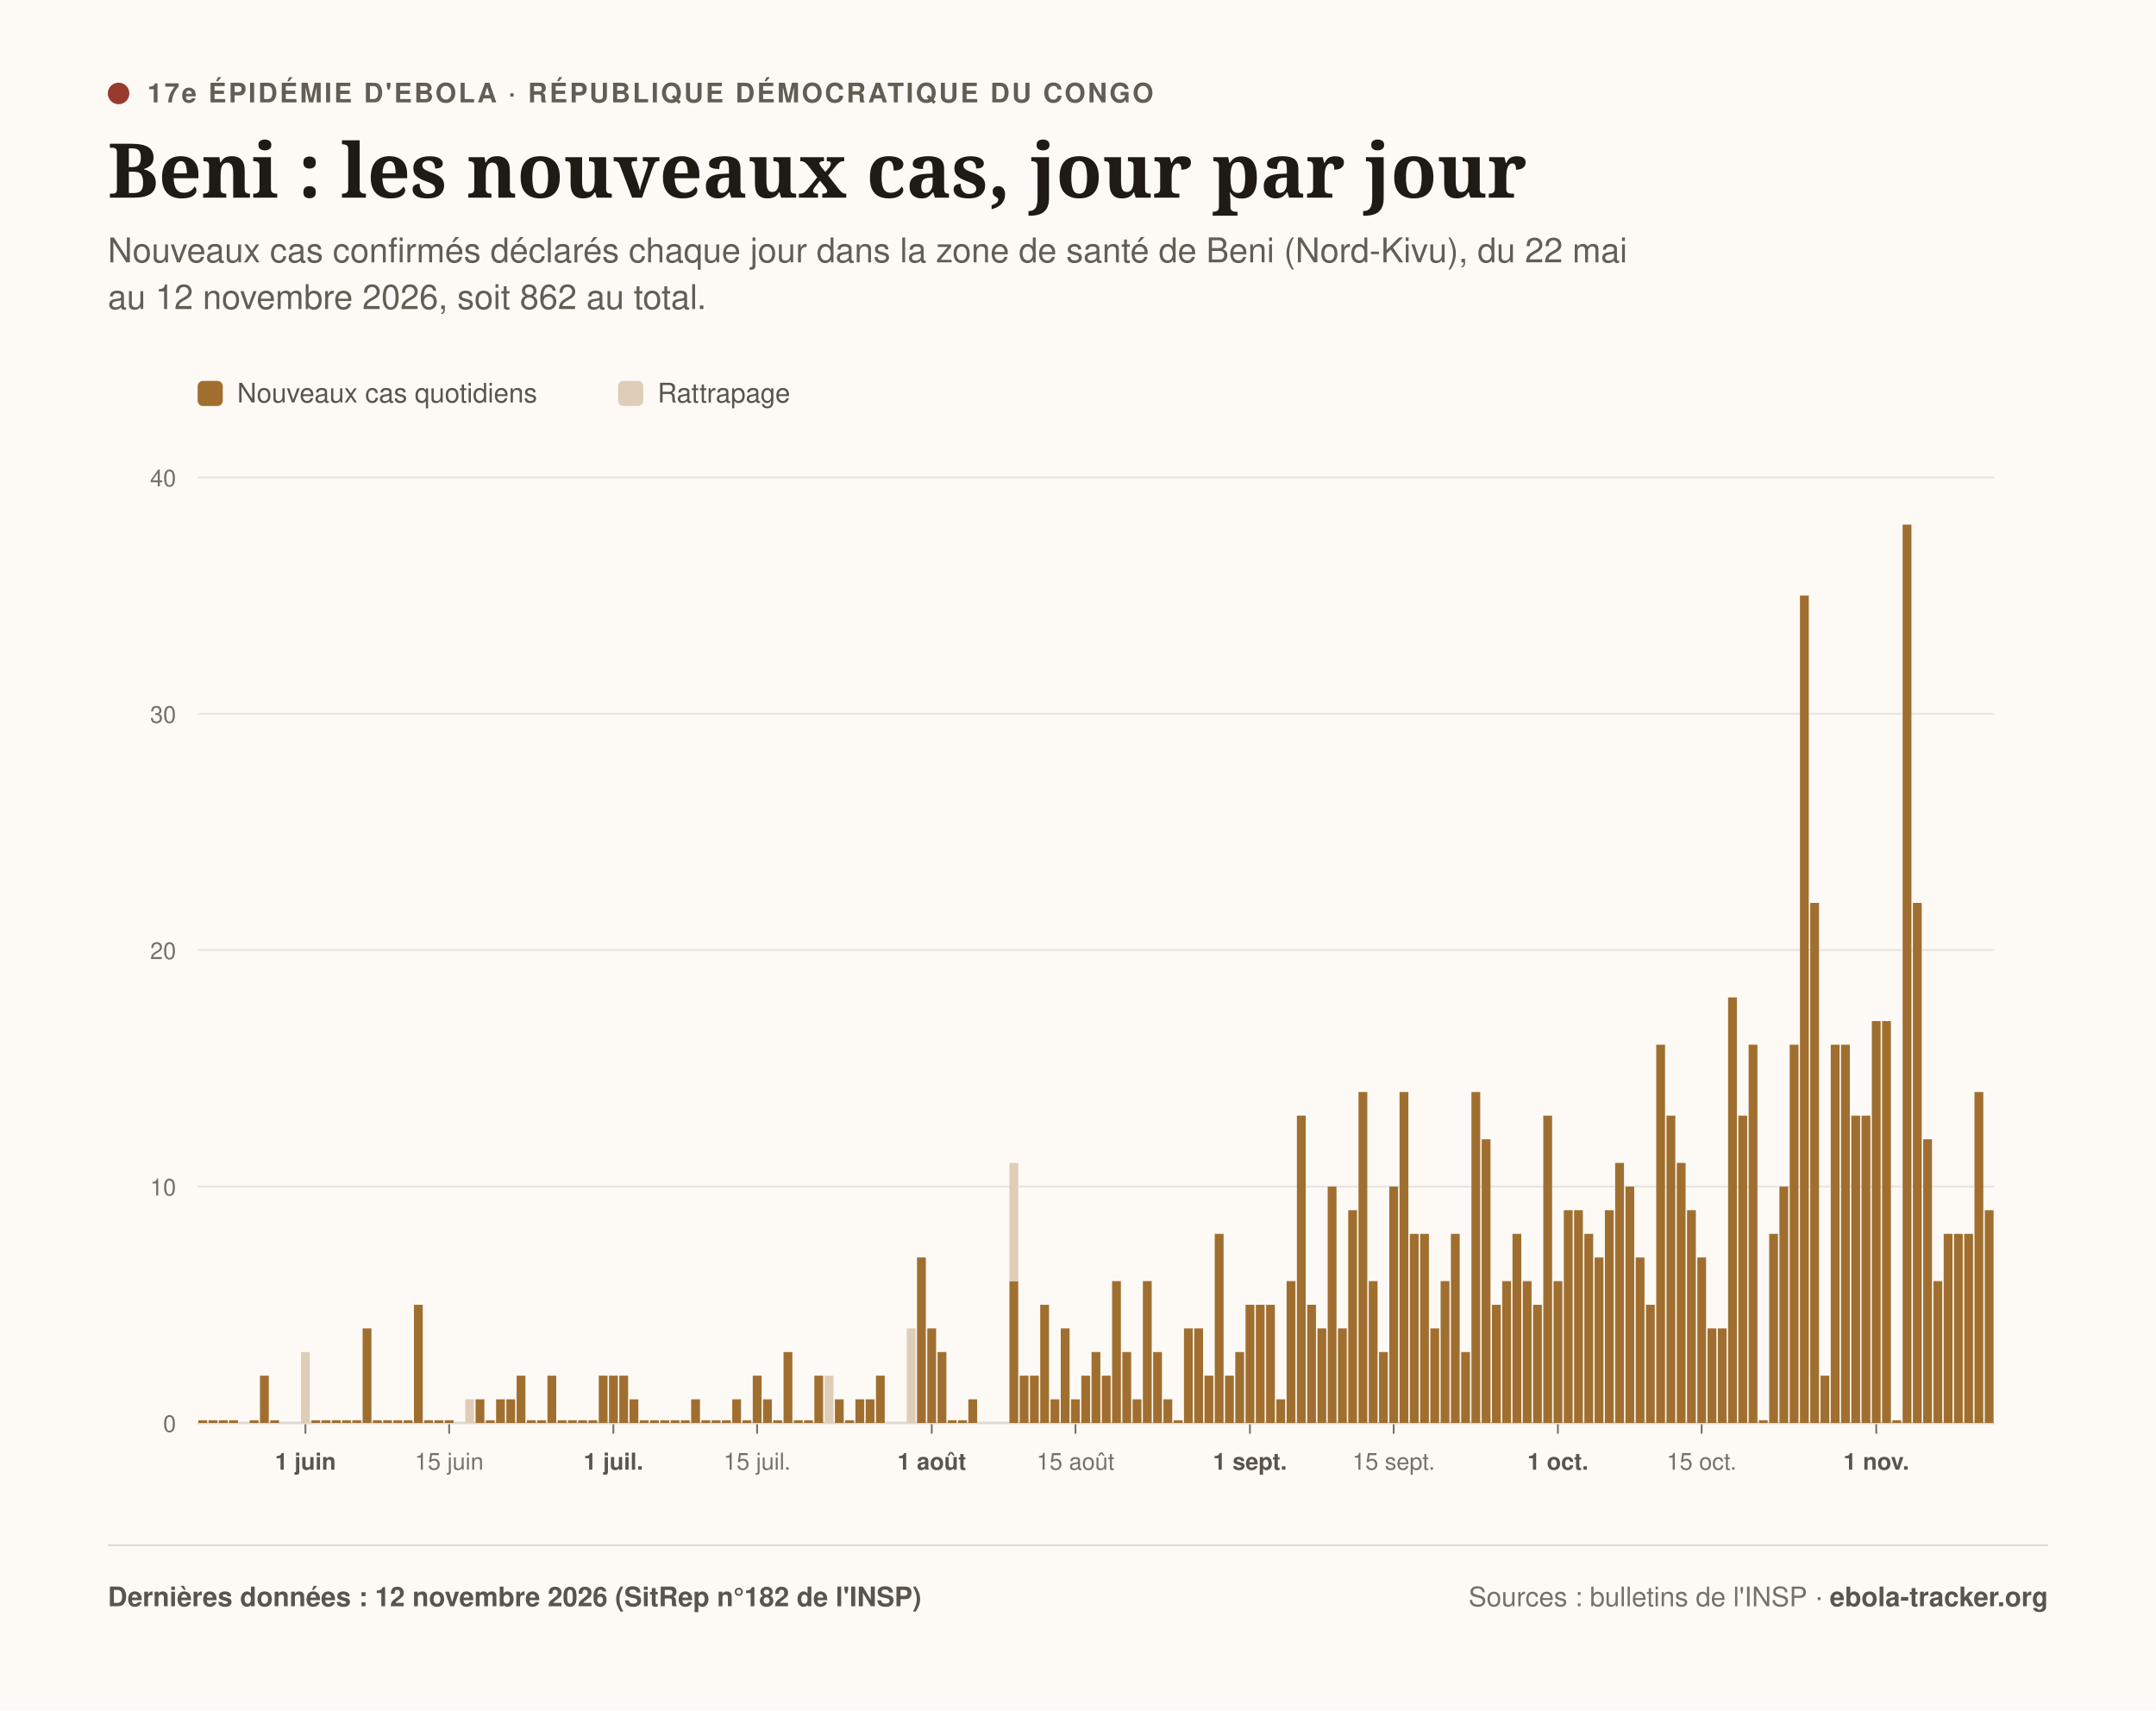
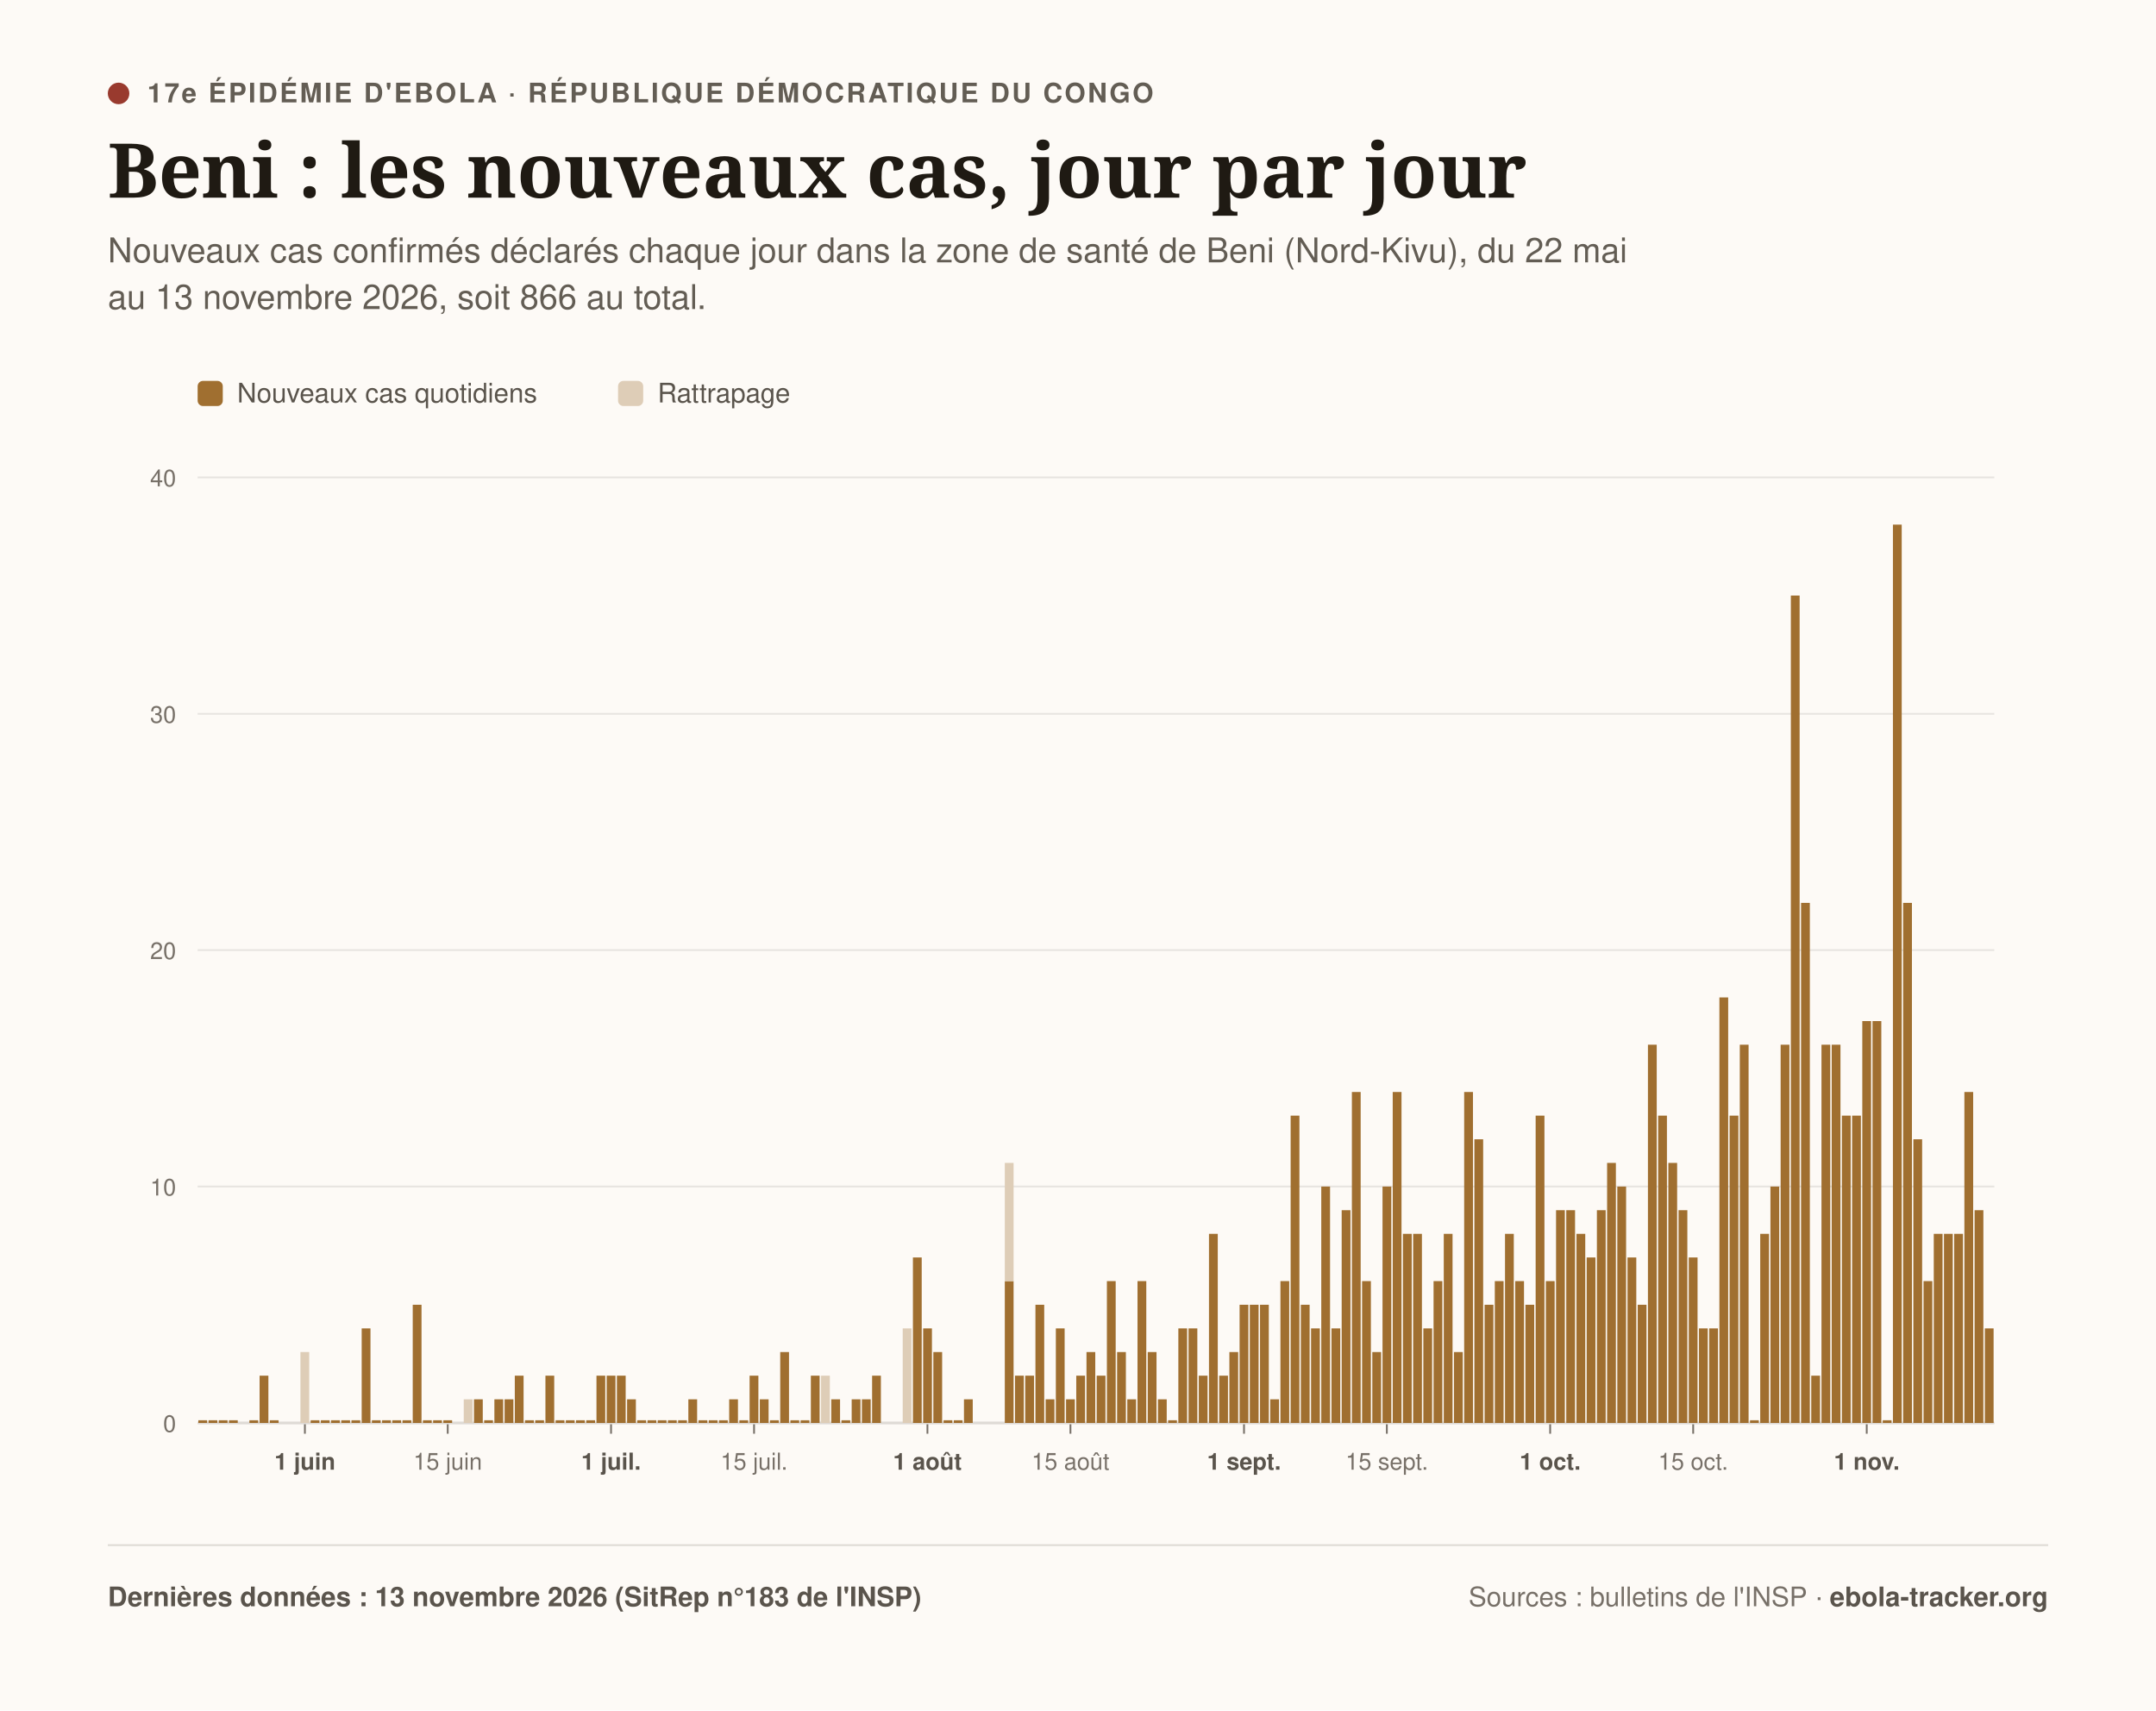
- <svg xmlns="http://www.w3.org/2000/svg" viewBox="0 0 1200 952" role="img" aria-label="Beni : les nouveaux cas, jour par jour. Nouveaux cas confirmés déclarés chaque jour dans la zone de santé de Beni (Nord-Kivu), du 22 mai au 12 novembre 2026, soit 862 au total.">
+ <svg xmlns="http://www.w3.org/2000/svg" viewBox="0 0 1200 952" role="img" aria-label="Beni : les nouveaux cas, jour par jour. Nouveaux cas confirmés déclarés chaque jour dans la zone de santé de Beni (Nord-Kivu), du 22 mai au 13 novembre 2026, soit 866 au total.">
  <rect width="1200" height="952" fill="#FDFAF6" />
  <circle cx="66" cy="52" r="6" fill="#993A2E" />
  <text x="82.0" y="57.0" font-family="'Public Sans',Helvetica,Arial,sans-serif" font-size="15" font-weight="700" fill="#635D54" text-anchor="start" letter-spacing=".08em">17e ÉPIDÉMIE D'EBOLA · RÉPUBLIQUE DÉMOCRATIQUE DU CONGO</text>
  <text x="60.0" y="110.0" font-family="'Source Serif 4',Georgia,serif" font-size="42" font-weight="600" fill="#1F1A13" text-anchor="start">Beni : les nouveaux cas, jour par jour</text>
  <text x="60.0" y="146.0" font-family="'Public Sans',Helvetica,Arial,sans-serif" font-size="19" font-weight="400" fill="#635D54" text-anchor="start">Nouveaux cas confirmés déclarés chaque jour dans la zone de santé de Beni (Nord-Kivu), du 22 mai</text>
-   <text x="60.0" y="172.0" font-family="'Public Sans',Helvetica,Arial,sans-serif" font-size="19" font-weight="400" fill="#635D54" text-anchor="start">au 12 novembre 2026, soit 862 au total.</text>
+   <text x="60.0" y="172.0" font-family="'Public Sans',Helvetica,Arial,sans-serif" font-size="19" font-weight="400" fill="#635D54" text-anchor="start">au 13 novembre 2026, soit 866 au total.</text>
  <rect x="110" y="212" width="14" height="14" rx="3" fill="#A06F30" />
  <text x="132.0" y="224.0" font-family="'Public Sans',Helvetica,Arial,sans-serif" font-size="15" font-weight="400" fill="#5A544C" text-anchor="start">Nouveaux cas quotidiens</text>
  <rect x="344" y="212" width="14" height="14" rx="3" fill="#decdb7" />
  <text x="366.0" y="224.0" font-family="'Public Sans',Helvetica,Arial,sans-serif" font-size="15" font-weight="400" fill="#5A544C" text-anchor="start">Rattrapage</text>
  <line x1="110" x2="1110" y1="792.0" y2="792.0" stroke="#E7E4E0" />
  <text x="98.0" y="797.0" font-family="'Public Sans',Helvetica,Arial,sans-serif" font-size="13" font-weight="400" fill="#777068" text-anchor="end">0</text>
  <line x1="110" x2="1110" y1="660.4" y2="660.4" stroke="#E7E4E0" />
  <text x="98.0" y="665.4" font-family="'Public Sans',Helvetica,Arial,sans-serif" font-size="13" font-weight="400" fill="#777068" text-anchor="end">10</text>
  <line x1="110" x2="1110" y1="528.8" y2="528.8" stroke="#E7E4E0" />
  <text x="98.0" y="533.8" font-family="'Public Sans',Helvetica,Arial,sans-serif" font-size="13" font-weight="400" fill="#777068" text-anchor="end">20</text>
  <line x1="110" x2="1110" y1="397.3" y2="397.3" stroke="#E7E4E0" />
  <text x="98.0" y="402.3" font-family="'Public Sans',Helvetica,Arial,sans-serif" font-size="13" font-weight="400" fill="#777068" text-anchor="end">30</text>
  <line x1="110" x2="1110" y1="265.7" y2="265.7" stroke="#E7E4E0" />
  <text x="98.0" y="270.7" font-family="'Public Sans',Helvetica,Arial,sans-serif" font-size="13" font-weight="400" fill="#777068" text-anchor="end">40</text>
-   <line x1="170.0" x2="170.0" y1="792" y2="798" stroke="#777068" />
-   <text x="170.0" y="818.0" font-family="'Public Sans',Helvetica,Arial,sans-serif" font-size="13" font-weight="600" fill="#5A544C" text-anchor="middle">1 juin</text>
-   <line x1="250.0" x2="250.0" y1="792" y2="798" stroke="#777068" />
-   <text x="250.0" y="818.0" font-family="'Public Sans',Helvetica,Arial,sans-serif" font-size="13" font-weight="400" fill="#777068" text-anchor="middle">15 juin</text>
-   <line x1="341.4" x2="341.4" y1="792" y2="798" stroke="#777068" />
-   <text x="341.4" y="818.0" font-family="'Public Sans',Helvetica,Arial,sans-serif" font-size="13" font-weight="600" fill="#5A544C" text-anchor="middle">1 juil.</text>
-   <line x1="421.4" x2="421.4" y1="792" y2="798" stroke="#777068" />
-   <text x="421.4" y="818.0" font-family="'Public Sans',Helvetica,Arial,sans-serif" font-size="13" font-weight="400" fill="#777068" text-anchor="middle">15 juil.</text>
-   <line x1="518.6" x2="518.6" y1="792" y2="798" stroke="#777068" />
-   <text x="518.6" y="818.0" font-family="'Public Sans',Helvetica,Arial,sans-serif" font-size="13" font-weight="600" fill="#5A544C" text-anchor="middle">1 août</text>
-   <line x1="598.6" x2="598.6" y1="792" y2="798" stroke="#777068" />
-   <text x="598.6" y="818.0" font-family="'Public Sans',Helvetica,Arial,sans-serif" font-size="13" font-weight="400" fill="#777068" text-anchor="middle">15 août</text>
-   <line x1="695.7" x2="695.7" y1="792" y2="798" stroke="#777068" />
-   <text x="695.7" y="818.0" font-family="'Public Sans',Helvetica,Arial,sans-serif" font-size="13" font-weight="600" fill="#5A544C" text-anchor="middle">1 sept.</text>
-   <line x1="775.7" x2="775.7" y1="792" y2="798" stroke="#777068" />
-   <text x="775.7" y="818.0" font-family="'Public Sans',Helvetica,Arial,sans-serif" font-size="13" font-weight="400" fill="#777068" text-anchor="middle">15 sept.</text>
-   <line x1="867.1" x2="867.1" y1="792" y2="798" stroke="#777068" />
-   <text x="867.1" y="818.0" font-family="'Public Sans',Helvetica,Arial,sans-serif" font-size="13" font-weight="600" fill="#5A544C" text-anchor="middle">1 oct.</text>
-   <line x1="947.1" x2="947.1" y1="792" y2="798" stroke="#777068" />
-   <text x="947.1" y="818.0" font-family="'Public Sans',Helvetica,Arial,sans-serif" font-size="13" font-weight="400" fill="#777068" text-anchor="middle">15 oct.</text>
-   <line x1="1044.3" x2="1044.3" y1="792" y2="798" stroke="#777068" />
-   <text x="1044.3" y="818.0" font-family="'Public Sans',Helvetica,Arial,sans-serif" font-size="13" font-weight="600" fill="#5A544C" text-anchor="middle">1 nov.</text>
+   <line x1="169.7" x2="169.7" y1="792" y2="798" stroke="#777068" />
+   <text x="169.7" y="818.0" font-family="'Public Sans',Helvetica,Arial,sans-serif" font-size="13" font-weight="600" fill="#5A544C" text-anchor="middle">1 juin</text>
+   <line x1="249.2" x2="249.2" y1="792" y2="798" stroke="#777068" />
+   <text x="249.2" y="818.0" font-family="'Public Sans',Helvetica,Arial,sans-serif" font-size="13" font-weight="400" fill="#777068" text-anchor="middle">15 juin</text>
+   <line x1="340.1" x2="340.1" y1="792" y2="798" stroke="#777068" />
+   <text x="340.1" y="818.0" font-family="'Public Sans',Helvetica,Arial,sans-serif" font-size="13" font-weight="600" fill="#5A544C" text-anchor="middle">1 juil.</text>
+   <line x1="419.7" x2="419.7" y1="792" y2="798" stroke="#777068" />
+   <text x="419.7" y="818.0" font-family="'Public Sans',Helvetica,Arial,sans-serif" font-size="13" font-weight="400" fill="#777068" text-anchor="middle">15 juil.</text>
+   <line x1="516.2" x2="516.2" y1="792" y2="798" stroke="#777068" />
+   <text x="516.2" y="818.0" font-family="'Public Sans',Helvetica,Arial,sans-serif" font-size="13" font-weight="600" fill="#5A544C" text-anchor="middle">1 août</text>
+   <line x1="595.8" x2="595.8" y1="792" y2="798" stroke="#777068" />
+   <text x="595.8" y="818.0" font-family="'Public Sans',Helvetica,Arial,sans-serif" font-size="13" font-weight="400" fill="#777068" text-anchor="middle">15 août</text>
+   <line x1="692.4" x2="692.4" y1="792" y2="798" stroke="#777068" />
+   <text x="692.4" y="818.0" font-family="'Public Sans',Helvetica,Arial,sans-serif" font-size="13" font-weight="600" fill="#5A544C" text-anchor="middle">1 sept.</text>
+   <line x1="771.9" x2="771.9" y1="792" y2="798" stroke="#777068" />
+   <text x="771.9" y="818.0" font-family="'Public Sans',Helvetica,Arial,sans-serif" font-size="13" font-weight="400" fill="#777068" text-anchor="middle">15 sept.</text>
+   <line x1="862.8" x2="862.8" y1="792" y2="798" stroke="#777068" />
+   <text x="862.8" y="818.0" font-family="'Public Sans',Helvetica,Arial,sans-serif" font-size="13" font-weight="600" fill="#5A544C" text-anchor="middle">1 oct.</text>
+   <line x1="942.4" x2="942.4" y1="792" y2="798" stroke="#777068" />
+   <text x="942.4" y="818.0" font-family="'Public Sans',Helvetica,Arial,sans-serif" font-size="13" font-weight="400" fill="#777068" text-anchor="middle">15 oct.</text>
+   <line x1="1039.0" x2="1039.0" y1="792" y2="798" stroke="#777068" />
+   <text x="1039.0" y="818.0" font-family="'Public Sans',Helvetica,Arial,sans-serif" font-size="13" font-weight="600" fill="#5A544C" text-anchor="middle">1 nov.</text>
  <line x1="110" x2="1110" y1="792" y2="792" stroke="#DEDAD5" stroke-width="1.5" />
-   <rect x="110.40" y="790.50" width="4.91" height="1.50" fill="#A06F30" />
-   <rect x="116.11" y="790.50" width="4.91" height="1.50" fill="#A06F30" />
-   <rect x="121.83" y="790.50" width="4.91" height="1.50" fill="#A06F30" />
-   <rect x="127.54" y="790.50" width="4.91" height="1.50" fill="#A06F30" />
-   <rect x="138.97" y="790.50" width="4.91" height="1.50" fill="#A06F30" />
-   <rect x="144.69" y="765.68" width="4.91" height="26.32" fill="#A06F30" />
-   <rect x="150.40" y="790.50" width="4.91" height="1.50" fill="#A06F30" />
-   <rect x="167.54" y="752.53" width="4.91" height="39.47" fill="#decdb7" />
-   <rect x="173.26" y="790.50" width="4.91" height="1.50" fill="#A06F30" />
-   <rect x="178.97" y="790.50" width="4.91" height="1.50" fill="#A06F30" />
-   <rect x="184.69" y="790.50" width="4.91" height="1.50" fill="#A06F30" />
-   <rect x="190.40" y="790.50" width="4.91" height="1.50" fill="#A06F30" />
-   <rect x="196.11" y="790.50" width="4.91" height="1.50" fill="#A06F30" />
-   <rect x="201.83" y="739.37" width="4.91" height="52.63" fill="#A06F30" />
-   <rect x="207.54" y="790.50" width="4.91" height="1.50" fill="#A06F30" />
-   <rect x="213.26" y="790.50" width="4.91" height="1.50" fill="#A06F30" />
-   <rect x="218.97" y="790.50" width="4.91" height="1.50" fill="#A06F30" />
-   <rect x="224.69" y="790.50" width="4.91" height="1.50" fill="#A06F30" />
-   <rect x="230.40" y="726.21" width="4.91" height="65.79" fill="#A06F30" />
-   <rect x="236.11" y="790.50" width="4.91" height="1.50" fill="#A06F30" />
-   <rect x="241.83" y="790.50" width="4.91" height="1.50" fill="#A06F30" />
-   <rect x="247.54" y="790.50" width="4.91" height="1.50" fill="#A06F30" />
-   <rect x="258.97" y="778.84" width="4.91" height="13.16" fill="#decdb7" />
-   <rect x="264.69" y="778.84" width="4.91" height="13.16" fill="#A06F30" />
-   <rect x="270.40" y="790.50" width="4.91" height="1.50" fill="#A06F30" />
-   <rect x="276.11" y="778.84" width="4.91" height="13.16" fill="#A06F30" />
-   <rect x="281.83" y="778.84" width="4.91" height="13.16" fill="#A06F30" />
-   <rect x="287.54" y="765.68" width="4.91" height="26.32" fill="#A06F30" />
-   <rect x="293.26" y="790.50" width="4.91" height="1.50" fill="#A06F30" />
-   <rect x="298.97" y="790.50" width="4.91" height="1.50" fill="#A06F30" />
-   <rect x="304.69" y="765.68" width="4.91" height="26.32" fill="#A06F30" />
-   <rect x="310.40" y="790.50" width="4.91" height="1.50" fill="#A06F30" />
-   <rect x="316.11" y="790.50" width="4.91" height="1.50" fill="#A06F30" />
-   <rect x="321.83" y="790.50" width="4.91" height="1.50" fill="#A06F30" />
-   <rect x="327.54" y="790.50" width="4.91" height="1.50" fill="#A06F30" />
-   <rect x="333.26" y="765.68" width="4.91" height="26.32" fill="#A06F30" />
-   <rect x="338.97" y="765.68" width="4.91" height="26.32" fill="#A06F30" />
-   <rect x="344.69" y="765.68" width="4.91" height="26.32" fill="#A06F30" />
-   <rect x="350.40" y="778.84" width="4.91" height="13.16" fill="#A06F30" />
-   <rect x="356.11" y="790.50" width="4.91" height="1.50" fill="#A06F30" />
-   <rect x="361.83" y="790.50" width="4.91" height="1.50" fill="#A06F30" />
-   <rect x="367.54" y="790.50" width="4.91" height="1.50" fill="#A06F30" />
-   <rect x="373.26" y="790.50" width="4.91" height="1.50" fill="#A06F30" />
-   <rect x="378.97" y="790.50" width="4.91" height="1.50" fill="#A06F30" />
-   <rect x="384.69" y="778.84" width="4.91" height="13.16" fill="#A06F30" />
-   <rect x="390.40" y="790.50" width="4.91" height="1.50" fill="#A06F30" />
-   <rect x="396.11" y="790.50" width="4.91" height="1.50" fill="#A06F30" />
-   <rect x="401.83" y="790.50" width="4.91" height="1.50" fill="#A06F30" />
-   <rect x="407.54" y="778.84" width="4.91" height="13.16" fill="#A06F30" />
-   <rect x="413.26" y="790.50" width="4.91" height="1.50" fill="#A06F30" />
-   <rect x="418.97" y="765.68" width="4.91" height="26.32" fill="#A06F30" />
-   <rect x="424.69" y="778.84" width="4.91" height="13.16" fill="#A06F30" />
-   <rect x="430.40" y="790.50" width="4.91" height="1.50" fill="#A06F30" />
-   <rect x="436.11" y="752.53" width="4.91" height="39.47" fill="#A06F30" />
-   <rect x="441.83" y="790.50" width="4.91" height="1.50" fill="#A06F30" />
-   <rect x="447.54" y="790.50" width="4.91" height="1.50" fill="#A06F30" />
-   <rect x="453.26" y="765.68" width="4.91" height="26.32" fill="#A06F30" />
-   <rect x="458.97" y="765.68" width="4.91" height="26.32" fill="#decdb7" />
-   <rect x="464.69" y="778.84" width="4.91" height="13.16" fill="#A06F30" />
-   <rect x="470.40" y="790.50" width="4.91" height="1.50" fill="#A06F30" />
-   <rect x="476.11" y="778.84" width="4.91" height="13.16" fill="#A06F30" />
-   <rect x="481.83" y="778.84" width="4.91" height="13.16" fill="#A06F30" />
-   <rect x="487.54" y="765.68" width="4.91" height="26.32" fill="#A06F30" />
-   <rect x="504.69" y="739.37" width="4.91" height="52.63" fill="#decdb7" />
-   <rect x="510.40" y="699.89" width="4.91" height="92.11" fill="#A06F30" />
-   <rect x="516.11" y="739.37" width="4.91" height="52.63" fill="#A06F30" />
-   <rect x="521.83" y="752.53" width="4.91" height="39.47" fill="#A06F30" />
-   <rect x="527.54" y="790.50" width="4.91" height="1.50" fill="#A06F30" />
-   <rect x="533.26" y="790.50" width="4.91" height="1.50" fill="#A06F30" />
-   <rect x="538.97" y="778.84" width="4.91" height="13.16" fill="#A06F30" />
-   <rect x="561.83" y="713.05" width="4.91" height="78.95" fill="#A06F30" />
-   <rect x="561.83" y="647.26" width="4.91" height="65.79" fill="#decdb7" />
-   <rect x="567.54" y="765.68" width="4.91" height="26.32" fill="#A06F30" />
-   <rect x="573.26" y="765.68" width="4.91" height="26.32" fill="#A06F30" />
-   <rect x="578.97" y="726.21" width="4.91" height="65.79" fill="#A06F30" />
-   <rect x="584.69" y="778.84" width="4.91" height="13.16" fill="#A06F30" />
-   <rect x="590.40" y="739.37" width="4.91" height="52.63" fill="#A06F30" />
-   <rect x="596.11" y="778.84" width="4.91" height="13.16" fill="#A06F30" />
-   <rect x="601.83" y="765.68" width="4.91" height="26.32" fill="#A06F30" />
-   <rect x="607.54" y="752.53" width="4.91" height="39.47" fill="#A06F30" />
-   <rect x="613.26" y="765.68" width="4.91" height="26.32" fill="#A06F30" />
-   <rect x="618.97" y="713.05" width="4.91" height="78.95" fill="#A06F30" />
-   <rect x="624.69" y="752.53" width="4.91" height="39.47" fill="#A06F30" />
-   <rect x="630.40" y="778.84" width="4.91" height="13.16" fill="#A06F30" />
-   <rect x="636.11" y="713.05" width="4.91" height="78.95" fill="#A06F30" />
-   <rect x="641.83" y="752.53" width="4.91" height="39.47" fill="#A06F30" />
-   <rect x="647.54" y="778.84" width="4.91" height="13.16" fill="#A06F30" />
-   <rect x="653.26" y="790.50" width="4.91" height="1.50" fill="#A06F30" />
-   <rect x="658.97" y="739.37" width="4.91" height="52.63" fill="#A06F30" />
-   <rect x="664.69" y="739.37" width="4.91" height="52.63" fill="#A06F30" />
-   <rect x="670.40" y="765.68" width="4.91" height="26.32" fill="#A06F30" />
-   <rect x="676.11" y="686.74" width="4.91" height="105.26" fill="#A06F30" />
-   <rect x="681.83" y="765.68" width="4.91" height="26.32" fill="#A06F30" />
-   <rect x="687.54" y="752.53" width="4.91" height="39.47" fill="#A06F30" />
-   <rect x="693.26" y="726.21" width="4.91" height="65.79" fill="#A06F30" />
-   <rect x="698.97" y="726.21" width="4.91" height="65.79" fill="#A06F30" />
-   <rect x="704.69" y="726.21" width="4.91" height="65.79" fill="#A06F30" />
-   <rect x="710.40" y="778.84" width="4.91" height="13.16" fill="#A06F30" />
-   <rect x="716.11" y="713.05" width="4.91" height="78.95" fill="#A06F30" />
-   <rect x="721.83" y="620.95" width="4.91" height="171.05" fill="#A06F30" />
-   <rect x="727.54" y="726.21" width="4.91" height="65.79" fill="#A06F30" />
-   <rect x="733.26" y="739.37" width="4.91" height="52.63" fill="#A06F30" />
-   <rect x="738.97" y="660.42" width="4.91" height="131.58" fill="#A06F30" />
-   <rect x="744.69" y="739.37" width="4.91" height="52.63" fill="#A06F30" />
-   <rect x="750.40" y="673.58" width="4.91" height="118.42" fill="#A06F30" />
-   <rect x="756.11" y="607.79" width="4.91" height="184.21" fill="#A06F30" />
-   <rect x="761.83" y="713.05" width="4.91" height="78.95" fill="#A06F30" />
-   <rect x="767.54" y="752.53" width="4.91" height="39.47" fill="#A06F30" />
-   <rect x="773.26" y="660.42" width="4.91" height="131.58" fill="#A06F30" />
-   <rect x="778.97" y="607.79" width="4.91" height="184.21" fill="#A06F30" />
-   <rect x="784.69" y="686.74" width="4.91" height="105.26" fill="#A06F30" />
-   <rect x="790.40" y="686.74" width="4.91" height="105.26" fill="#A06F30" />
-   <rect x="796.11" y="739.37" width="4.91" height="52.63" fill="#A06F30" />
-   <rect x="801.83" y="713.05" width="4.91" height="78.95" fill="#A06F30" />
-   <rect x="807.54" y="686.74" width="4.91" height="105.26" fill="#A06F30" />
-   <rect x="813.26" y="752.53" width="4.91" height="39.47" fill="#A06F30" />
-   <rect x="818.97" y="607.79" width="4.91" height="184.21" fill="#A06F30" />
-   <rect x="824.69" y="634.11" width="4.91" height="157.89" fill="#A06F30" />
-   <rect x="830.40" y="726.21" width="4.91" height="65.79" fill="#A06F30" />
-   <rect x="836.11" y="713.05" width="4.91" height="78.95" fill="#A06F30" />
-   <rect x="841.83" y="686.74" width="4.91" height="105.26" fill="#A06F30" />
-   <rect x="847.54" y="713.05" width="4.91" height="78.95" fill="#A06F30" />
-   <rect x="853.26" y="726.21" width="4.91" height="65.79" fill="#A06F30" />
-   <rect x="858.97" y="620.95" width="4.91" height="171.05" fill="#A06F30" />
-   <rect x="864.69" y="713.05" width="4.91" height="78.95" fill="#A06F30" />
-   <rect x="870.40" y="673.58" width="4.91" height="118.42" fill="#A06F30" />
-   <rect x="876.11" y="673.58" width="4.91" height="118.42" fill="#A06F30" />
-   <rect x="881.83" y="686.74" width="4.91" height="105.26" fill="#A06F30" />
-   <rect x="887.54" y="699.89" width="4.91" height="92.11" fill="#A06F30" />
-   <rect x="893.26" y="673.58" width="4.91" height="118.42" fill="#A06F30" />
-   <rect x="898.97" y="647.26" width="4.91" height="144.74" fill="#A06F30" />
-   <rect x="904.69" y="660.42" width="4.91" height="131.58" fill="#A06F30" />
-   <rect x="910.40" y="699.89" width="4.91" height="92.11" fill="#A06F30" />
-   <rect x="916.11" y="726.21" width="4.91" height="65.79" fill="#A06F30" />
-   <rect x="921.83" y="581.47" width="4.91" height="210.53" fill="#A06F30" />
-   <rect x="927.54" y="620.95" width="4.91" height="171.05" fill="#A06F30" />
-   <rect x="933.26" y="647.26" width="4.91" height="144.74" fill="#A06F30" />
-   <rect x="938.97" y="673.58" width="4.91" height="118.42" fill="#A06F30" />
-   <rect x="944.69" y="699.89" width="4.91" height="92.11" fill="#A06F30" />
-   <rect x="950.40" y="739.37" width="4.91" height="52.63" fill="#A06F30" />
-   <rect x="956.11" y="739.37" width="4.91" height="52.63" fill="#A06F30" />
-   <rect x="961.83" y="555.16" width="4.91" height="236.84" fill="#A06F30" />
-   <rect x="967.54" y="620.95" width="4.91" height="171.05" fill="#A06F30" />
-   <rect x="973.26" y="581.47" width="4.91" height="210.53" fill="#A06F30" />
-   <rect x="978.97" y="790.50" width="4.91" height="1.50" fill="#A06F30" />
-   <rect x="984.69" y="686.74" width="4.91" height="105.26" fill="#A06F30" />
-   <rect x="990.40" y="660.42" width="4.91" height="131.58" fill="#A06F30" />
-   <rect x="996.11" y="581.47" width="4.91" height="210.53" fill="#A06F30" />
-   <rect x="1001.83" y="331.47" width="4.91" height="460.53" fill="#A06F30" />
-   <rect x="1007.54" y="502.53" width="4.91" height="289.47" fill="#A06F30" />
-   <rect x="1013.26" y="765.68" width="4.91" height="26.32" fill="#A06F30" />
-   <rect x="1018.97" y="581.47" width="4.91" height="210.53" fill="#A06F30" />
-   <rect x="1024.69" y="581.47" width="4.91" height="210.53" fill="#A06F30" />
-   <rect x="1030.40" y="620.95" width="4.91" height="171.05" fill="#A06F30" />
-   <rect x="1036.11" y="620.95" width="4.91" height="171.05" fill="#A06F30" />
-   <rect x="1041.83" y="568.32" width="4.91" height="223.68" fill="#A06F30" />
-   <rect x="1047.54" y="568.32" width="4.91" height="223.68" fill="#A06F30" />
-   <rect x="1053.26" y="790.50" width="4.91" height="1.50" fill="#A06F30" />
-   <rect x="1058.97" y="292.00" width="4.91" height="500.00" fill="#A06F30" />
-   <rect x="1064.69" y="502.53" width="4.91" height="289.47" fill="#A06F30" />
-   <rect x="1070.40" y="634.11" width="4.91" height="157.89" fill="#A06F30" />
-   <rect x="1076.11" y="713.05" width="4.91" height="78.95" fill="#A06F30" />
-   <rect x="1081.83" y="686.74" width="4.91" height="105.26" fill="#A06F30" />
-   <rect x="1087.54" y="686.74" width="4.91" height="105.26" fill="#A06F30" />
-   <rect x="1093.26" y="686.74" width="4.91" height="105.26" fill="#A06F30" />
-   <rect x="1098.97" y="607.79" width="4.91" height="184.21" fill="#A06F30" />
-   <rect x="1104.69" y="673.58" width="4.91" height="118.42" fill="#A06F30" />
+   <rect x="110.40" y="790.50" width="4.89" height="1.50" fill="#A06F30" />
+   <rect x="116.08" y="790.50" width="4.89" height="1.50" fill="#A06F30" />
+   <rect x="121.76" y="790.50" width="4.89" height="1.50" fill="#A06F30" />
+   <rect x="127.44" y="790.50" width="4.89" height="1.50" fill="#A06F30" />
+   <rect x="138.81" y="790.50" width="4.89" height="1.50" fill="#A06F30" />
+   <rect x="144.49" y="765.68" width="4.89" height="26.32" fill="#A06F30" />
+   <rect x="150.17" y="790.50" width="4.89" height="1.50" fill="#A06F30" />
+   <rect x="167.22" y="752.53" width="4.89" height="39.47" fill="#decdb7" />
+   <rect x="172.90" y="790.50" width="4.89" height="1.50" fill="#A06F30" />
+   <rect x="178.58" y="790.50" width="4.89" height="1.50" fill="#A06F30" />
+   <rect x="184.26" y="790.50" width="4.89" height="1.50" fill="#A06F30" />
+   <rect x="189.94" y="790.50" width="4.89" height="1.50" fill="#A06F30" />
+   <rect x="195.62" y="790.50" width="4.89" height="1.50" fill="#A06F30" />
+   <rect x="201.31" y="739.37" width="4.89" height="52.63" fill="#A06F30" />
+   <rect x="206.99" y="790.50" width="4.89" height="1.50" fill="#A06F30" />
+   <rect x="212.67" y="790.50" width="4.89" height="1.50" fill="#A06F30" />
+   <rect x="218.35" y="790.50" width="4.89" height="1.50" fill="#A06F30" />
+   <rect x="224.03" y="790.50" width="4.89" height="1.50" fill="#A06F30" />
+   <rect x="229.72" y="726.21" width="4.89" height="65.79" fill="#A06F30" />
+   <rect x="235.40" y="790.50" width="4.89" height="1.50" fill="#A06F30" />
+   <rect x="241.08" y="790.50" width="4.89" height="1.50" fill="#A06F30" />
+   <rect x="246.76" y="790.50" width="4.89" height="1.50" fill="#A06F30" />
+   <rect x="258.12" y="778.84" width="4.89" height="13.16" fill="#decdb7" />
+   <rect x="263.81" y="778.84" width="4.89" height="13.16" fill="#A06F30" />
+   <rect x="269.49" y="790.50" width="4.89" height="1.50" fill="#A06F30" />
+   <rect x="275.17" y="778.84" width="4.89" height="13.16" fill="#A06F30" />
+   <rect x="280.85" y="778.84" width="4.89" height="13.16" fill="#A06F30" />
+   <rect x="286.53" y="765.68" width="4.89" height="26.32" fill="#A06F30" />
+   <rect x="292.22" y="790.50" width="4.89" height="1.50" fill="#A06F30" />
+   <rect x="297.90" y="790.50" width="4.89" height="1.50" fill="#A06F30" />
+   <rect x="303.58" y="765.68" width="4.89" height="26.32" fill="#A06F30" />
+   <rect x="309.26" y="790.50" width="4.89" height="1.50" fill="#A06F30" />
+   <rect x="314.94" y="790.50" width="4.89" height="1.50" fill="#A06F30" />
+   <rect x="320.62" y="790.50" width="4.89" height="1.50" fill="#A06F30" />
+   <rect x="326.31" y="790.50" width="4.89" height="1.50" fill="#A06F30" />
+   <rect x="331.99" y="765.68" width="4.89" height="26.32" fill="#A06F30" />
+   <rect x="337.67" y="765.68" width="4.89" height="26.32" fill="#A06F30" />
+   <rect x="343.35" y="765.68" width="4.89" height="26.32" fill="#A06F30" />
+   <rect x="349.03" y="778.84" width="4.89" height="13.16" fill="#A06F30" />
+   <rect x="354.72" y="790.50" width="4.89" height="1.50" fill="#A06F30" />
+   <rect x="360.40" y="790.50" width="4.89" height="1.50" fill="#A06F30" />
+   <rect x="366.08" y="790.50" width="4.89" height="1.50" fill="#A06F30" />
+   <rect x="371.76" y="790.50" width="4.89" height="1.50" fill="#A06F30" />
+   <rect x="377.44" y="790.50" width="4.89" height="1.50" fill="#A06F30" />
+   <rect x="383.12" y="778.84" width="4.89" height="13.16" fill="#A06F30" />
+   <rect x="388.81" y="790.50" width="4.89" height="1.50" fill="#A06F30" />
+   <rect x="394.49" y="790.50" width="4.89" height="1.50" fill="#A06F30" />
+   <rect x="400.17" y="790.50" width="4.89" height="1.50" fill="#A06F30" />
+   <rect x="405.85" y="778.84" width="4.89" height="13.16" fill="#A06F30" />
+   <rect x="411.53" y="790.50" width="4.89" height="1.50" fill="#A06F30" />
+   <rect x="417.22" y="765.68" width="4.89" height="26.32" fill="#A06F30" />
+   <rect x="422.90" y="778.84" width="4.89" height="13.16" fill="#A06F30" />
+   <rect x="428.58" y="790.50" width="4.89" height="1.50" fill="#A06F30" />
+   <rect x="434.26" y="752.53" width="4.89" height="39.47" fill="#A06F30" />
+   <rect x="439.94" y="790.50" width="4.89" height="1.50" fill="#A06F30" />
+   <rect x="445.62" y="790.50" width="4.89" height="1.50" fill="#A06F30" />
+   <rect x="451.31" y="765.68" width="4.89" height="26.32" fill="#A06F30" />
+   <rect x="456.99" y="765.68" width="4.89" height="26.32" fill="#decdb7" />
+   <rect x="462.67" y="778.84" width="4.89" height="13.16" fill="#A06F30" />
+   <rect x="468.35" y="790.50" width="4.89" height="1.50" fill="#A06F30" />
+   <rect x="474.03" y="778.84" width="4.89" height="13.16" fill="#A06F30" />
+   <rect x="479.72" y="778.84" width="4.89" height="13.16" fill="#A06F30" />
+   <rect x="485.40" y="765.68" width="4.89" height="26.32" fill="#A06F30" />
+   <rect x="502.44" y="739.37" width="4.89" height="52.63" fill="#decdb7" />
+   <rect x="508.12" y="699.89" width="4.89" height="92.11" fill="#A06F30" />
+   <rect x="513.81" y="739.37" width="4.89" height="52.63" fill="#A06F30" />
+   <rect x="519.49" y="752.53" width="4.89" height="39.47" fill="#A06F30" />
+   <rect x="525.17" y="790.50" width="4.89" height="1.50" fill="#A06F30" />
+   <rect x="530.85" y="790.50" width="4.89" height="1.50" fill="#A06F30" />
+   <rect x="536.53" y="778.84" width="4.89" height="13.16" fill="#A06F30" />
+   <rect x="559.26" y="713.05" width="4.89" height="78.95" fill="#A06F30" />
+   <rect x="559.26" y="647.26" width="4.89" height="65.79" fill="#decdb7" />
+   <rect x="564.94" y="765.68" width="4.89" height="26.32" fill="#A06F30" />
+   <rect x="570.62" y="765.68" width="4.89" height="26.32" fill="#A06F30" />
+   <rect x="576.31" y="726.21" width="4.89" height="65.79" fill="#A06F30" />
+   <rect x="581.99" y="778.84" width="4.89" height="13.16" fill="#A06F30" />
+   <rect x="587.67" y="739.37" width="4.89" height="52.63" fill="#A06F30" />
+   <rect x="593.35" y="778.84" width="4.89" height="13.16" fill="#A06F30" />
+   <rect x="599.03" y="765.68" width="4.89" height="26.32" fill="#A06F30" />
+   <rect x="604.72" y="752.53" width="4.89" height="39.47" fill="#A06F30" />
+   <rect x="610.40" y="765.68" width="4.89" height="26.32" fill="#A06F30" />
+   <rect x="616.08" y="713.05" width="4.89" height="78.95" fill="#A06F30" />
+   <rect x="621.76" y="752.53" width="4.89" height="39.47" fill="#A06F30" />
+   <rect x="627.44" y="778.84" width="4.89" height="13.16" fill="#A06F30" />
+   <rect x="633.12" y="713.05" width="4.89" height="78.95" fill="#A06F30" />
+   <rect x="638.81" y="752.53" width="4.89" height="39.47" fill="#A06F30" />
+   <rect x="644.49" y="778.84" width="4.89" height="13.16" fill="#A06F30" />
+   <rect x="650.17" y="790.50" width="4.89" height="1.50" fill="#A06F30" />
+   <rect x="655.85" y="739.37" width="4.89" height="52.63" fill="#A06F30" />
+   <rect x="661.53" y="739.37" width="4.89" height="52.63" fill="#A06F30" />
+   <rect x="667.22" y="765.68" width="4.89" height="26.32" fill="#A06F30" />
+   <rect x="672.90" y="686.74" width="4.89" height="105.26" fill="#A06F30" />
+   <rect x="678.58" y="765.68" width="4.89" height="26.32" fill="#A06F30" />
+   <rect x="684.26" y="752.53" width="4.89" height="39.47" fill="#A06F30" />
+   <rect x="689.94" y="726.21" width="4.89" height="65.79" fill="#A06F30" />
+   <rect x="695.62" y="726.21" width="4.89" height="65.79" fill="#A06F30" />
+   <rect x="701.31" y="726.21" width="4.89" height="65.79" fill="#A06F30" />
+   <rect x="706.99" y="778.84" width="4.89" height="13.16" fill="#A06F30" />
+   <rect x="712.67" y="713.05" width="4.89" height="78.95" fill="#A06F30" />
+   <rect x="718.35" y="620.95" width="4.89" height="171.05" fill="#A06F30" />
+   <rect x="724.03" y="726.21" width="4.89" height="65.79" fill="#A06F30" />
+   <rect x="729.72" y="739.37" width="4.89" height="52.63" fill="#A06F30" />
+   <rect x="735.40" y="660.42" width="4.89" height="131.58" fill="#A06F30" />
+   <rect x="741.08" y="739.37" width="4.89" height="52.63" fill="#A06F30" />
+   <rect x="746.76" y="673.58" width="4.89" height="118.42" fill="#A06F30" />
+   <rect x="752.44" y="607.79" width="4.89" height="184.21" fill="#A06F30" />
+   <rect x="758.12" y="713.05" width="4.89" height="78.95" fill="#A06F30" />
+   <rect x="763.81" y="752.53" width="4.89" height="39.47" fill="#A06F30" />
+   <rect x="769.49" y="660.42" width="4.89" height="131.58" fill="#A06F30" />
+   <rect x="775.17" y="607.79" width="4.89" height="184.21" fill="#A06F30" />
+   <rect x="780.85" y="686.74" width="4.89" height="105.26" fill="#A06F30" />
+   <rect x="786.53" y="686.74" width="4.89" height="105.26" fill="#A06F30" />
+   <rect x="792.22" y="739.37" width="4.89" height="52.63" fill="#A06F30" />
+   <rect x="797.90" y="713.05" width="4.89" height="78.95" fill="#A06F30" />
+   <rect x="803.58" y="686.74" width="4.89" height="105.26" fill="#A06F30" />
+   <rect x="809.26" y="752.53" width="4.89" height="39.47" fill="#A06F30" />
+   <rect x="814.94" y="607.79" width="4.89" height="184.21" fill="#A06F30" />
+   <rect x="820.62" y="634.11" width="4.89" height="157.89" fill="#A06F30" />
+   <rect x="826.31" y="726.21" width="4.89" height="65.79" fill="#A06F30" />
+   <rect x="831.99" y="713.05" width="4.89" height="78.95" fill="#A06F30" />
+   <rect x="837.67" y="686.74" width="4.89" height="105.26" fill="#A06F30" />
+   <rect x="843.35" y="713.05" width="4.89" height="78.95" fill="#A06F30" />
+   <rect x="849.03" y="726.21" width="4.89" height="65.79" fill="#A06F30" />
+   <rect x="854.72" y="620.95" width="4.89" height="171.05" fill="#A06F30" />
+   <rect x="860.40" y="713.05" width="4.89" height="78.95" fill="#A06F30" />
+   <rect x="866.08" y="673.58" width="4.89" height="118.42" fill="#A06F30" />
+   <rect x="871.76" y="673.58" width="4.89" height="118.42" fill="#A06F30" />
+   <rect x="877.44" y="686.74" width="4.89" height="105.26" fill="#A06F30" />
+   <rect x="883.12" y="699.89" width="4.89" height="92.11" fill="#A06F30" />
+   <rect x="888.81" y="673.58" width="4.89" height="118.42" fill="#A06F30" />
+   <rect x="894.49" y="647.26" width="4.89" height="144.74" fill="#A06F30" />
+   <rect x="900.17" y="660.42" width="4.89" height="131.58" fill="#A06F30" />
+   <rect x="905.85" y="699.89" width="4.89" height="92.11" fill="#A06F30" />
+   <rect x="911.53" y="726.21" width="4.89" height="65.79" fill="#A06F30" />
+   <rect x="917.22" y="581.47" width="4.89" height="210.53" fill="#A06F30" />
+   <rect x="922.90" y="620.95" width="4.89" height="171.05" fill="#A06F30" />
+   <rect x="928.58" y="647.26" width="4.89" height="144.74" fill="#A06F30" />
+   <rect x="934.26" y="673.58" width="4.89" height="118.42" fill="#A06F30" />
+   <rect x="939.94" y="699.89" width="4.89" height="92.11" fill="#A06F30" />
+   <rect x="945.62" y="739.37" width="4.89" height="52.63" fill="#A06F30" />
+   <rect x="951.31" y="739.37" width="4.89" height="52.63" fill="#A06F30" />
+   <rect x="956.99" y="555.16" width="4.89" height="236.84" fill="#A06F30" />
+   <rect x="962.67" y="620.95" width="4.89" height="171.05" fill="#A06F30" />
+   <rect x="968.35" y="581.47" width="4.89" height="210.53" fill="#A06F30" />
+   <rect x="974.03" y="790.50" width="4.89" height="1.50" fill="#A06F30" />
+   <rect x="979.72" y="686.74" width="4.89" height="105.26" fill="#A06F30" />
+   <rect x="985.40" y="660.42" width="4.89" height="131.58" fill="#A06F30" />
+   <rect x="991.08" y="581.47" width="4.89" height="210.53" fill="#A06F30" />
+   <rect x="996.76" y="331.47" width="4.89" height="460.53" fill="#A06F30" />
+   <rect x="1002.44" y="502.53" width="4.89" height="289.47" fill="#A06F30" />
+   <rect x="1008.12" y="765.68" width="4.89" height="26.32" fill="#A06F30" />
+   <rect x="1013.81" y="581.47" width="4.89" height="210.53" fill="#A06F30" />
+   <rect x="1019.49" y="581.47" width="4.89" height="210.53" fill="#A06F30" />
+   <rect x="1025.17" y="620.95" width="4.89" height="171.05" fill="#A06F30" />
+   <rect x="1030.85" y="620.95" width="4.89" height="171.05" fill="#A06F30" />
+   <rect x="1036.53" y="568.32" width="4.89" height="223.68" fill="#A06F30" />
+   <rect x="1042.22" y="568.32" width="4.89" height="223.68" fill="#A06F30" />
+   <rect x="1047.90" y="790.50" width="4.89" height="1.50" fill="#A06F30" />
+   <rect x="1053.58" y="292.00" width="4.89" height="500.00" fill="#A06F30" />
+   <rect x="1059.26" y="502.53" width="4.89" height="289.47" fill="#A06F30" />
+   <rect x="1064.94" y="634.11" width="4.89" height="157.89" fill="#A06F30" />
+   <rect x="1070.62" y="713.05" width="4.89" height="78.95" fill="#A06F30" />
+   <rect x="1076.31" y="686.74" width="4.89" height="105.26" fill="#A06F30" />
+   <rect x="1081.99" y="686.74" width="4.89" height="105.26" fill="#A06F30" />
+   <rect x="1087.67" y="686.74" width="4.89" height="105.26" fill="#A06F30" />
+   <rect x="1093.35" y="607.79" width="4.89" height="184.21" fill="#A06F30" />
+   <rect x="1099.03" y="673.58" width="4.89" height="118.42" fill="#A06F30" />
+   <rect x="1104.72" y="739.37" width="4.89" height="52.63" fill="#A06F30" />
  <line x1="60" x2="1140" y1="860" y2="860" stroke="#DEDAD5" />
-   <text x="60.0" y="894.0" font-family="'Public Sans',Helvetica,Arial,sans-serif" font-size="15" font-weight="600" fill="#5A544C" text-anchor="start">Dernières données : 12 novembre 2026 (SitRep n°182 de l'INSP)</text>
+   <text x="60.0" y="894.0" font-family="'Public Sans',Helvetica,Arial,sans-serif" font-size="15" font-weight="600" fill="#5A544C" text-anchor="start">Dernières données : 13 novembre 2026 (SitRep n°183 de l'INSP)</text>
  <text x="1140" y="894" text-anchor="end" font-family="'Public Sans',Helvetica,Arial,sans-serif" font-size="15" fill="#777068">Sources : bulletins de l'INSP · <tspan font-weight="700" fill="#5A544C">ebola-tracker.org</tspan>
  </text>
</svg>
